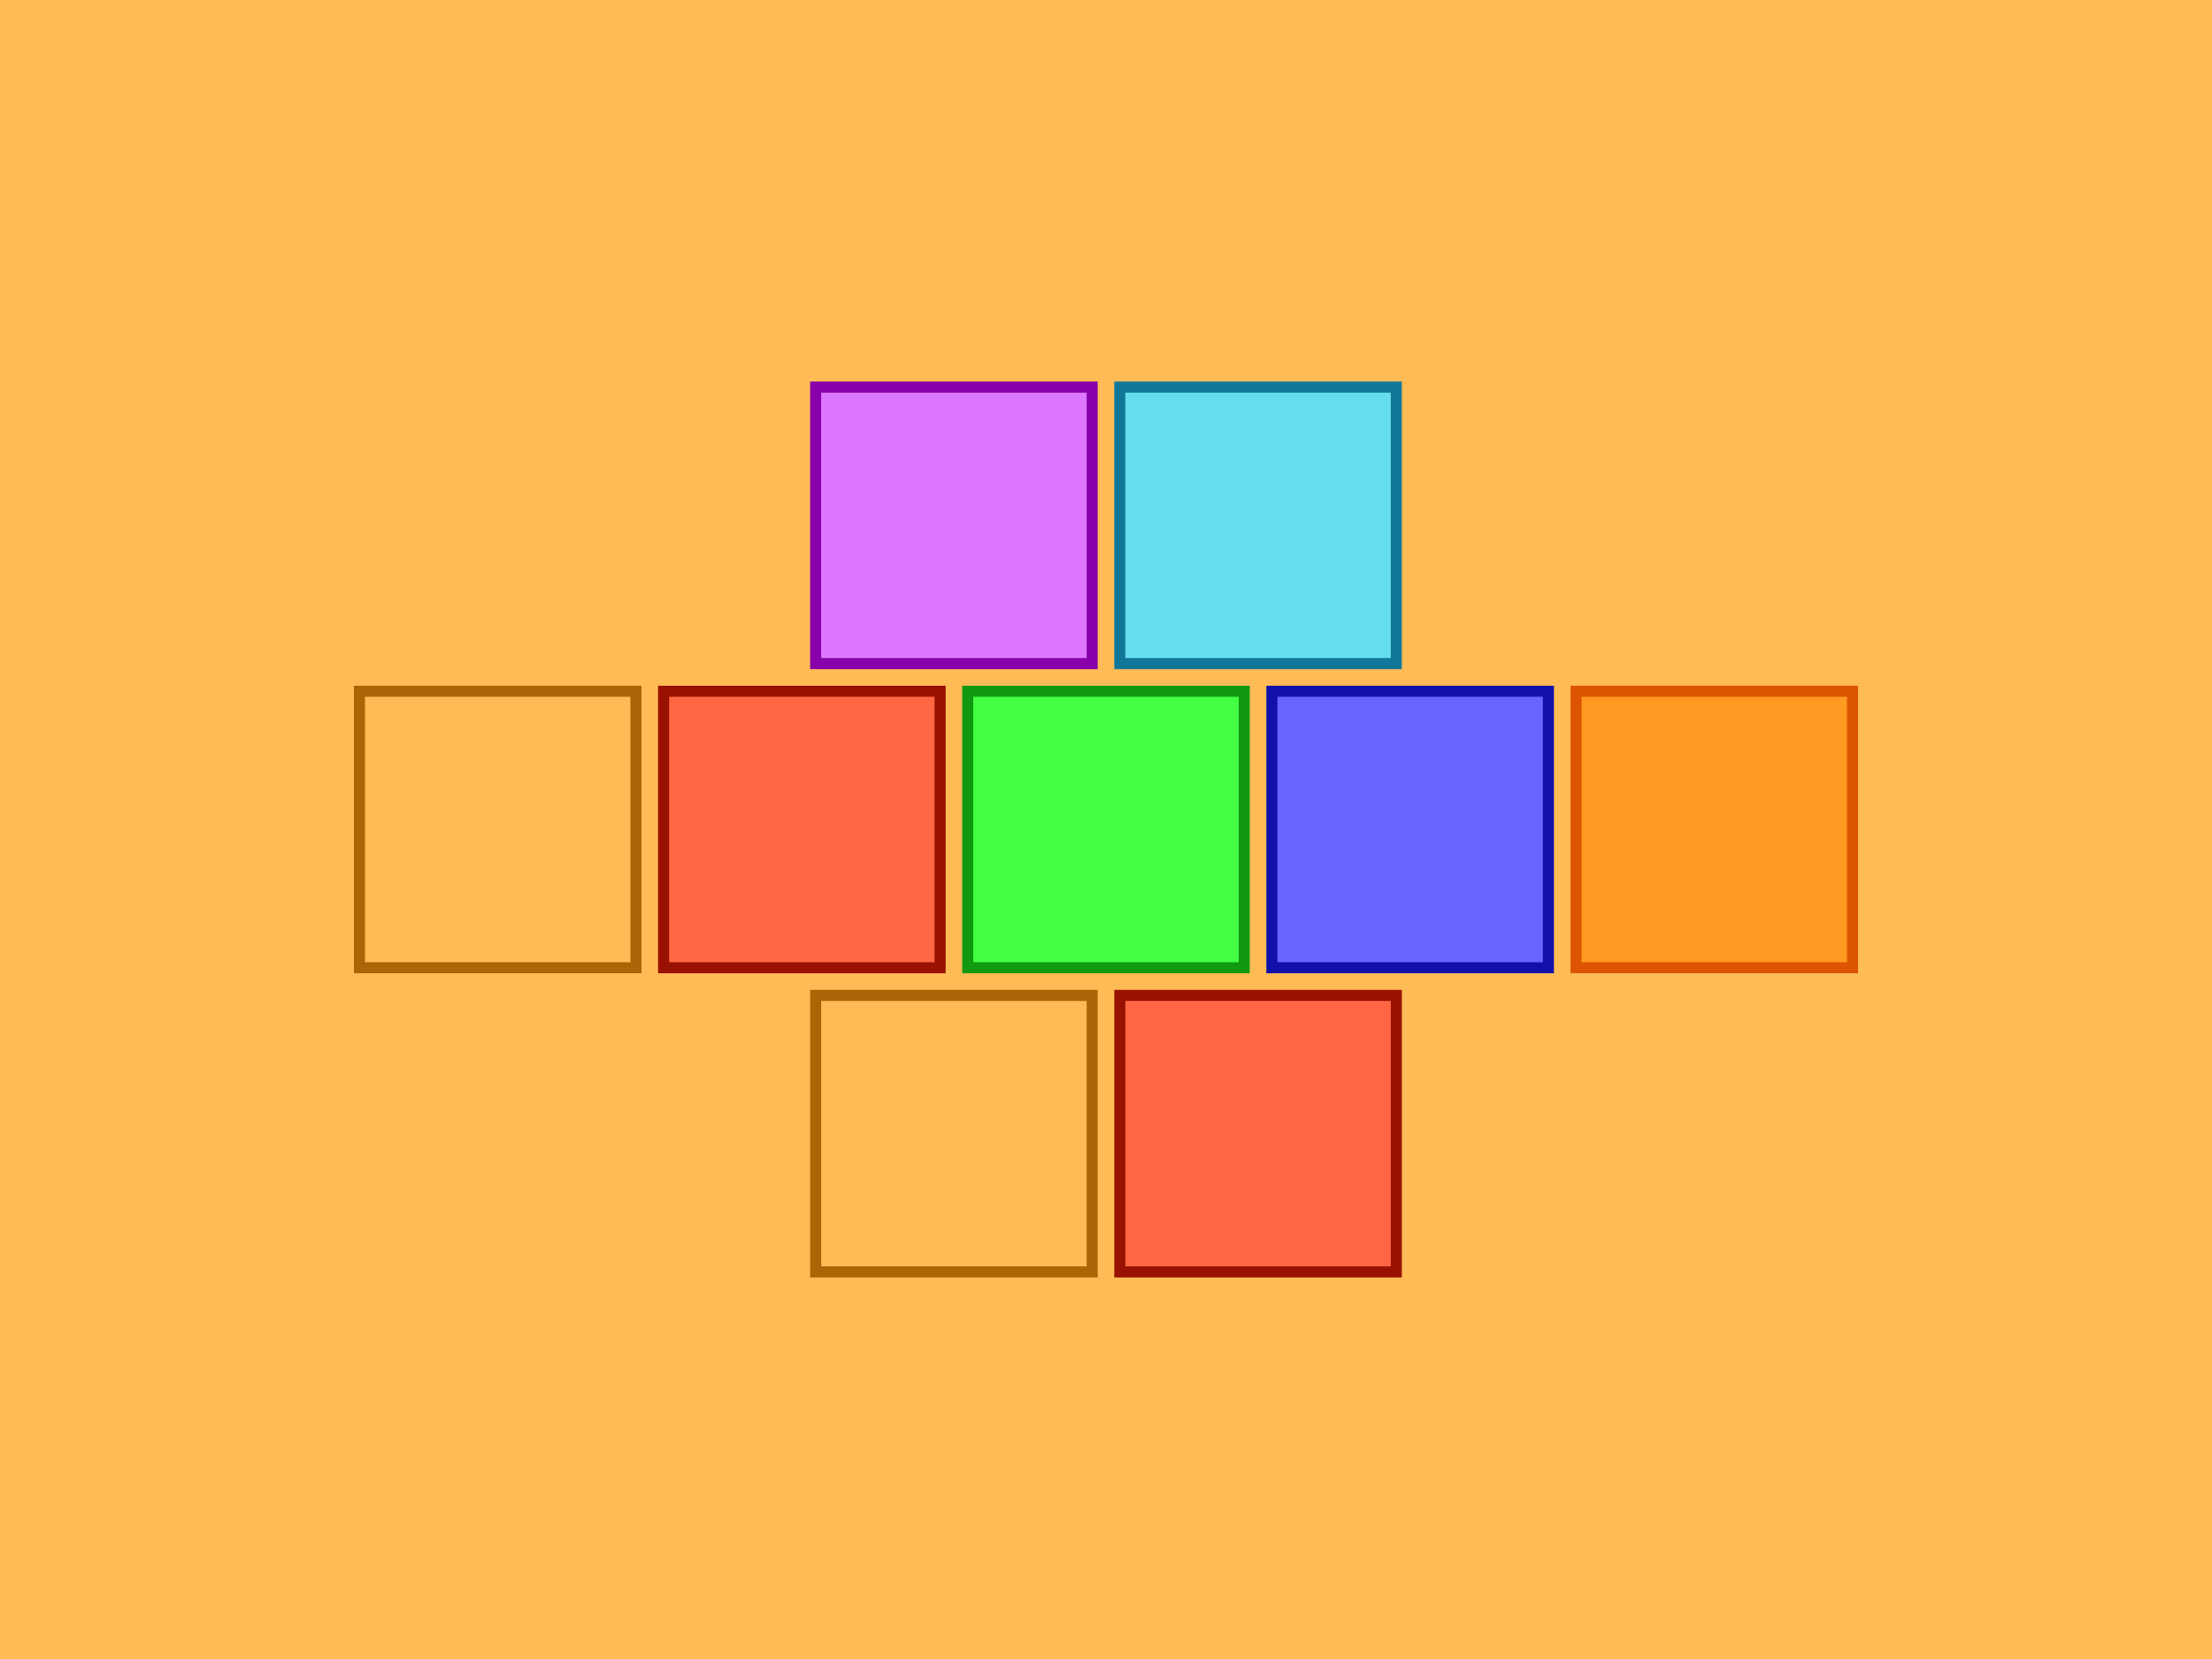
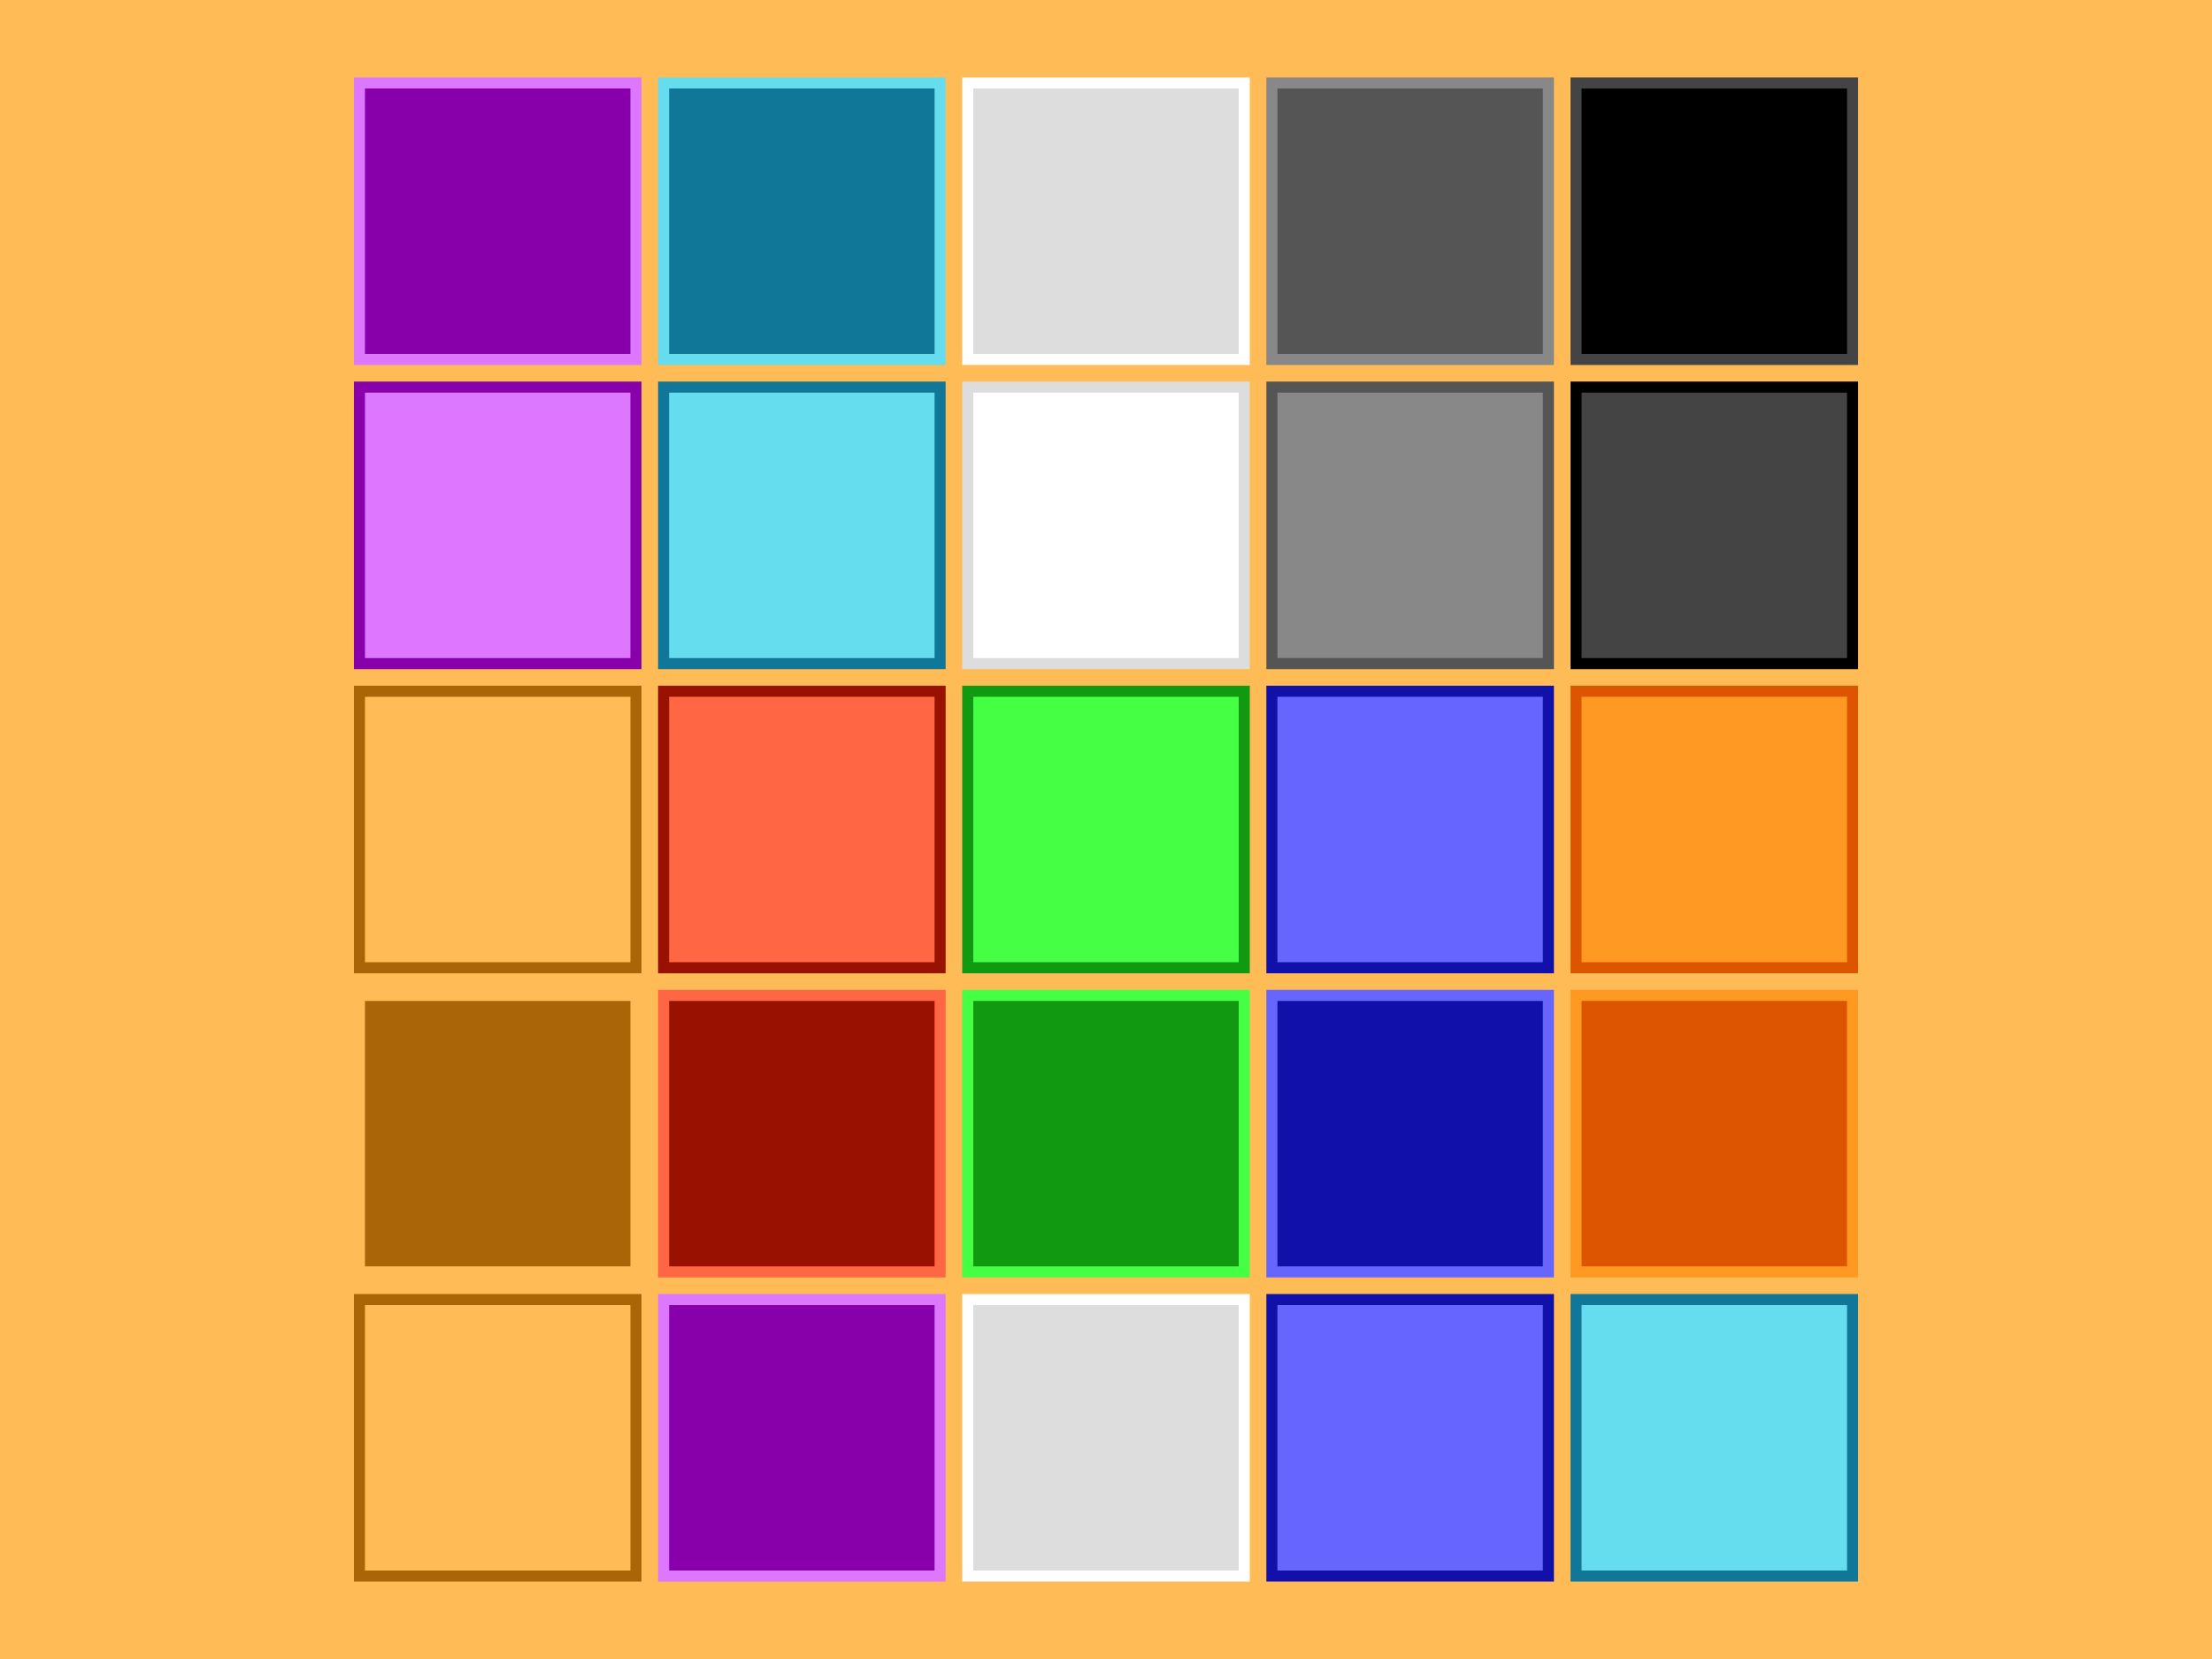
<svg width="800" height="600">
  <polygon points="0,0 0,600 800,600 800,0" fill="#ffbb55" />
  <polygon points="130.0,350.0 230,350.0 230,250.0 130.0,250.0" style="fill:#ffbb55;stroke:#aa6606;stroke-width:4" />
  <polygon points="240.0,350.0 340.0,350.0 340.0,250.0 240.0,250.0" style="fill:#ff6644;stroke:#991100;stroke-width:4" />
  <polygon points="350.0,350.0 450.0,350.0 450.0,250.0 350.0,250.0" style="fill:#44ff44;stroke:#119911;stroke-width:4" />
  <polygon points="460.0,350.0 560.0,350.0 560.0,250.0 460.0,250.0" style="fill:#6666ff;stroke:#1111aa;stroke-width:4" />
  <polygon points="570.0,350.0 670.0,350.0 670.0,250.0 570.0,250.0" style="fill:#ff9922;stroke:#dd5500;stroke-width:4" />
-   <polygon points="295.0,240.0 395.0,240.0 395.0,140.0 295.0,140.0" style="fill:#dd77ff;stroke:#8800aa;stroke-width:4" />
-   <polygon points="405.0,240.0 505.0,240.0 505.0,140.0 405.0,140.0" style="fill:#66ddee;stroke:#117799;stroke-width:4" />
-   <polygon points="295.0,460.0 395.0,460.0 395.0,360.0 295.0,360.0" style="fill:#ffbb55;stroke:#aa6606;stroke-width:4" />
-   <polygon points="405.0,460.0 505.0,460.0 505.0,360.0 405.0,360.0" style="fill:#ff6644;stroke:#991100;stroke-width:4" />
+   <polygon points="130.0,240.0 230,240.0 230,140.0 130.0,140.0" style="fill:#dd77ff;stroke:#8800aa;stroke-width:4" />
+   <polygon points="240.0,240.0 340.0,240.0 340.0,140.0 240.0,140.0" style="fill:#66ddee;stroke:#117799;stroke-width:4" />
+   <polygon points="350.0,240.0 450.0,240.0 450.0,140.0 350.0,140.0" style="fill:#ffffff;stroke:#dddddd;stroke-width:4" />
+   <polygon points="460.0,240.0 560.0,240.0 560.0,140.0 460.0,140.0" style="fill:#888888;stroke:#555555;stroke-width:4" />
+   <polygon points="570.0,240.0 670.0,240.0 670.0,140.0 570.0,140.0" style="fill:#444444;stroke:#000000;stroke-width:4" />
+   <polygon points="130.0,460.0 230,460.0 230,360.0 130.0,360.0" style="fill:#aa6606;stroke:#ffbb55;stroke-width:4" />
+   <polygon points="240.0,460.0 340.0,460.0 340.0,360.0 240.0,360.0" style="fill:#991100;stroke:#ff6644;stroke-width:4" />
+   <polygon points="350.0,460.0 450.0,460.0 450.0,360.0 350.0,360.0" style="fill:#119911;stroke:#44ff44;stroke-width:4" />
+   <polygon points="460.0,460.0 560.0,460.0 560.0,360.0 460.0,360.0" style="fill:#1111aa;stroke:#6666ff;stroke-width:4" />
+   <polygon points="570.0,460.0 670.0,460.0 670.0,360.0 570.0,360.0" style="fill:#dd5500;stroke:#ff9922;stroke-width:4" />
+   <polygon points="130.0,130 230,130 230,30.0 130.0,30.0" style="fill:#8800aa;stroke:#dd77ff;stroke-width:4" />
+   <polygon points="240.0,130 340.0,130 340.0,30.0 240.0,30.0" style="fill:#117799;stroke:#66ddee;stroke-width:4" />
+   <polygon points="350.0,130 450.0,130 450.0,30.0 350.0,30.0" style="fill:#dddddd;stroke:#ffffff;stroke-width:4" />
+   <polygon points="460.0,130 560.0,130 560.0,30.0 460.0,30.0" style="fill:#555555;stroke:#888888;stroke-width:4" />
+   <polygon points="570.0,130 670.0,130 670.0,30.0 570.0,30.0" style="fill:#000000;stroke:#444444;stroke-width:4" />
+   <polygon points="130.0,570.0 230,570.0 230,470.0 130.0,470.0" style="fill:#ffbb55;stroke:#aa6606;stroke-width:4" />
+   <polygon points="240.0,570.0 340.0,570.0 340.0,470.0 240.0,470.0" style="fill:#8800aa;stroke:#dd77ff;stroke-width:4" />
+   <polygon points="350.0,570.0 450.0,570.0 450.0,470.0 350.0,470.0" style="fill:#dddddd;stroke:#ffffff;stroke-width:4" />
+   <polygon points="460.0,570.0 560.0,570.0 560.0,470.0 460.0,470.0" style="fill:#6666ff;stroke:#1111aa;stroke-width:4" />
+   <polygon points="570.0,570.0 670.0,570.0 670.0,470.0 570.0,470.0" style="fill:#66ddee;stroke:#117799;stroke-width:4" />
</svg>
